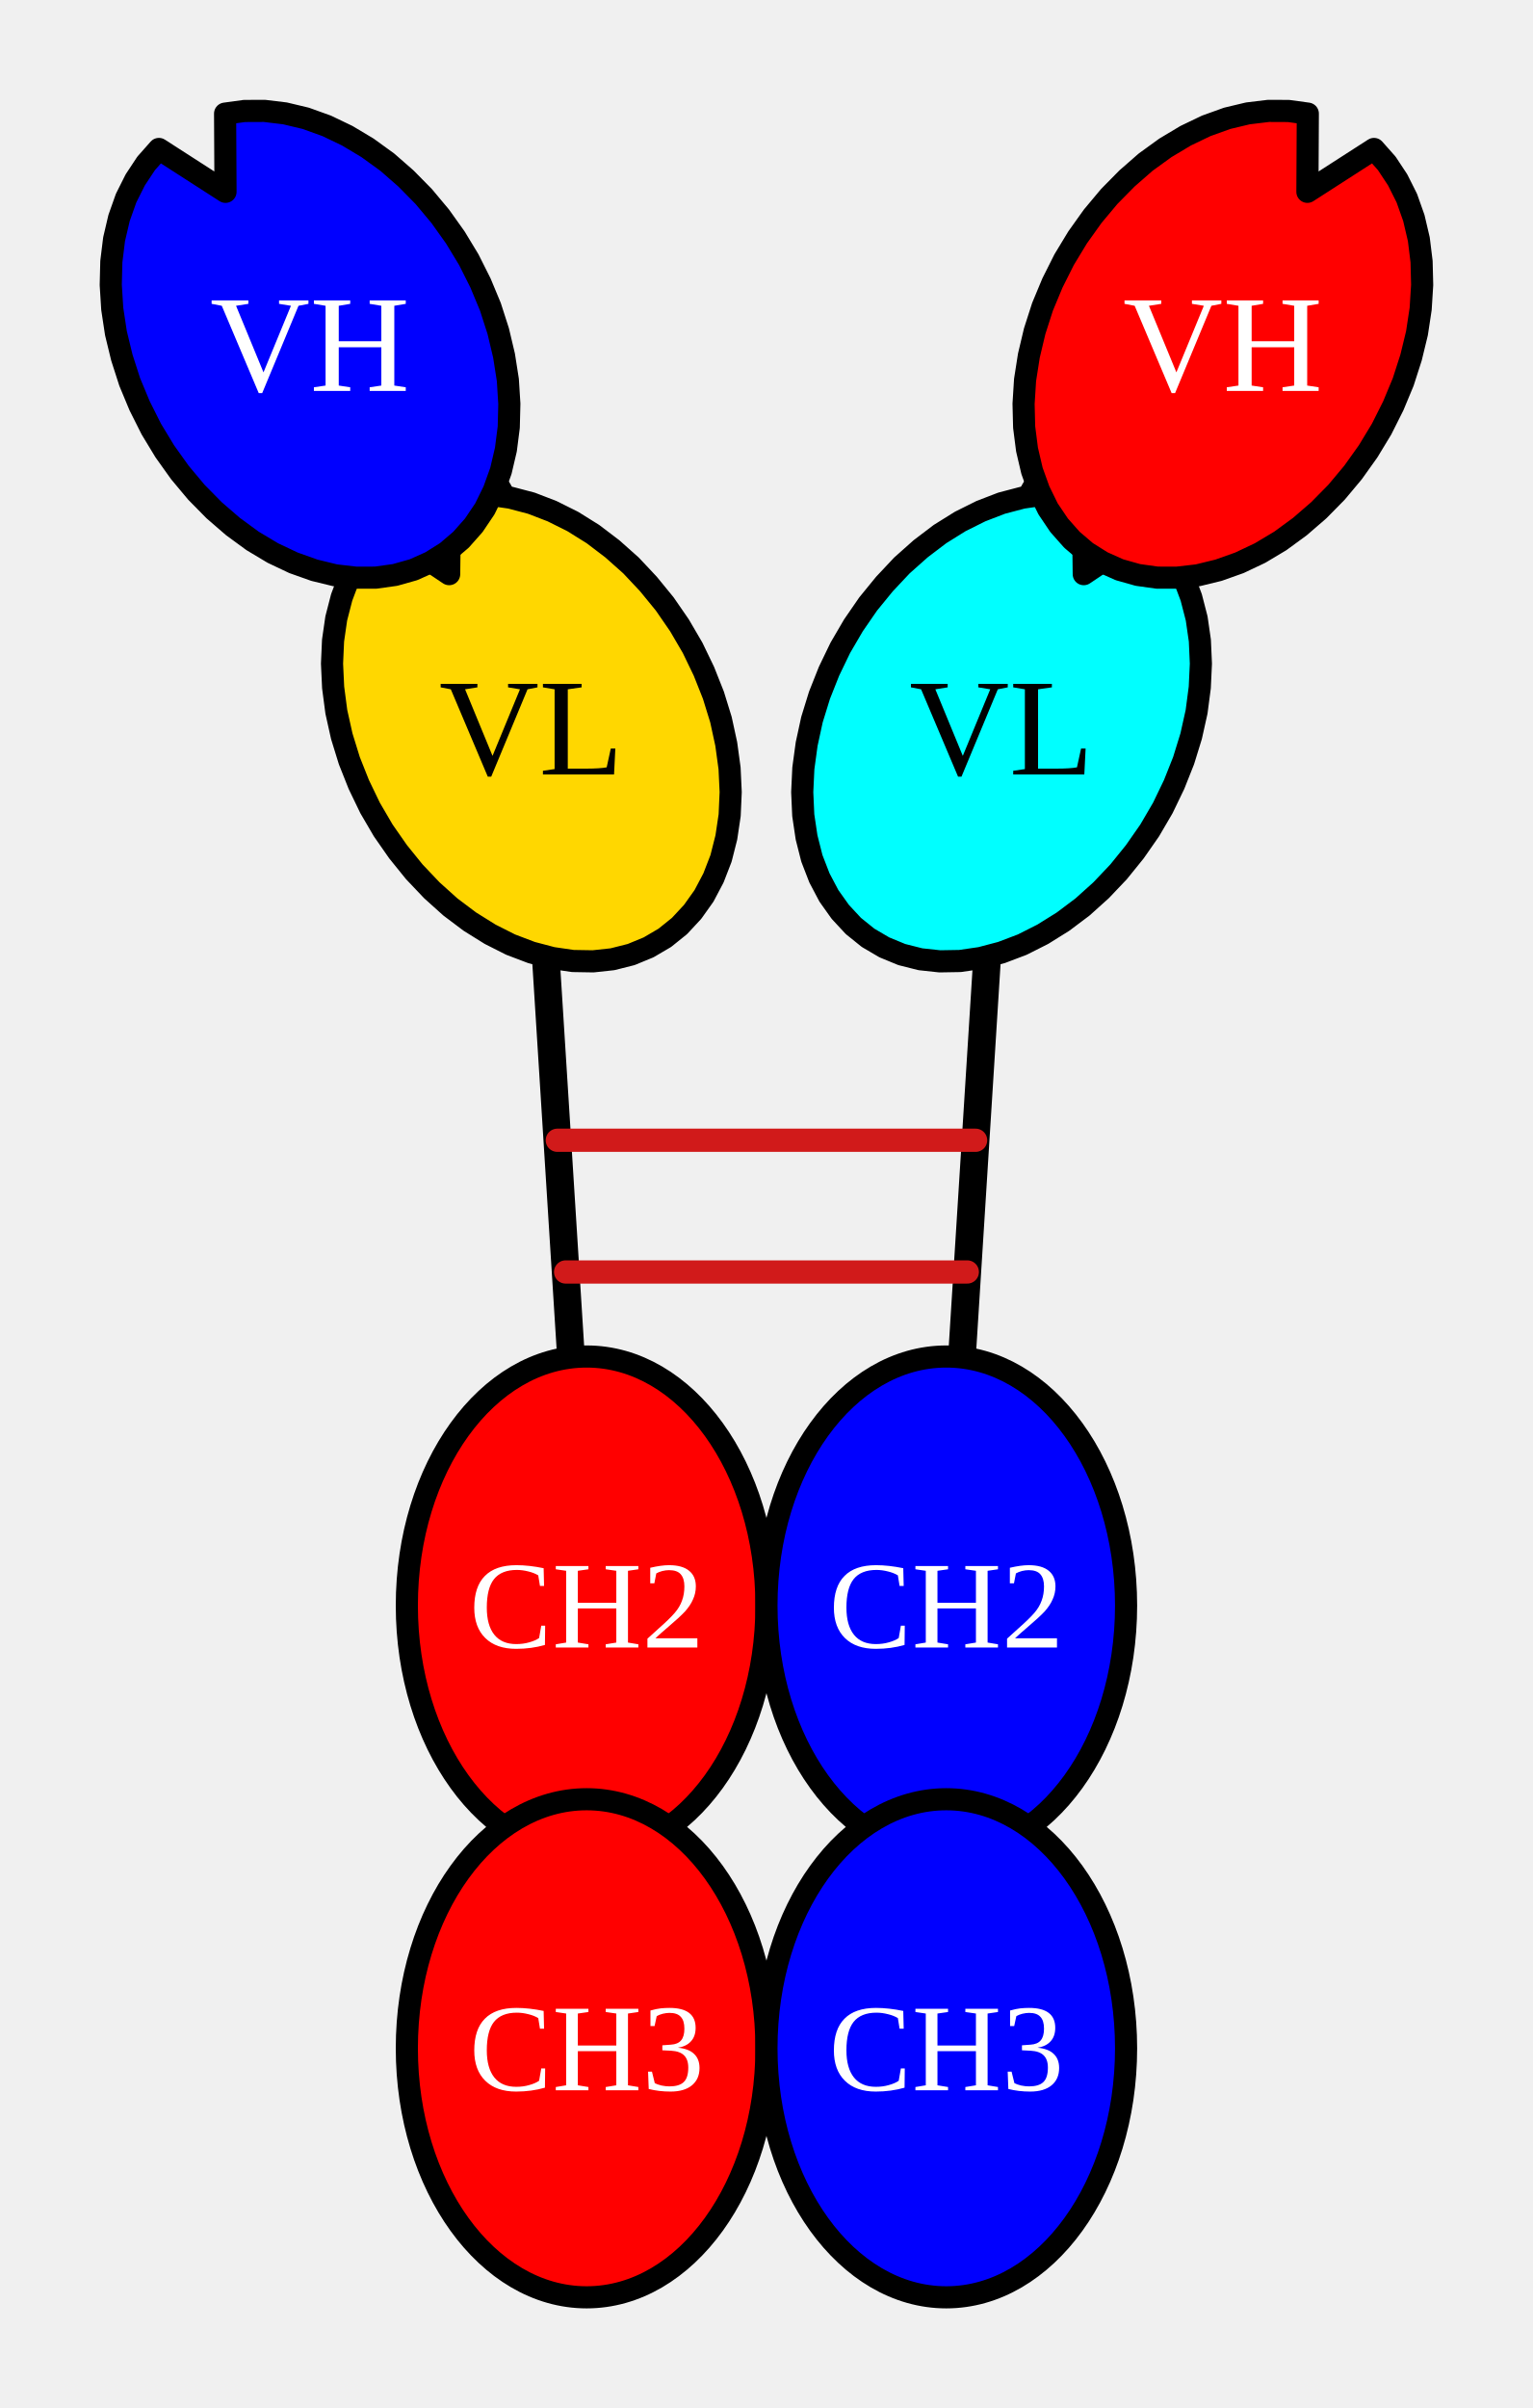
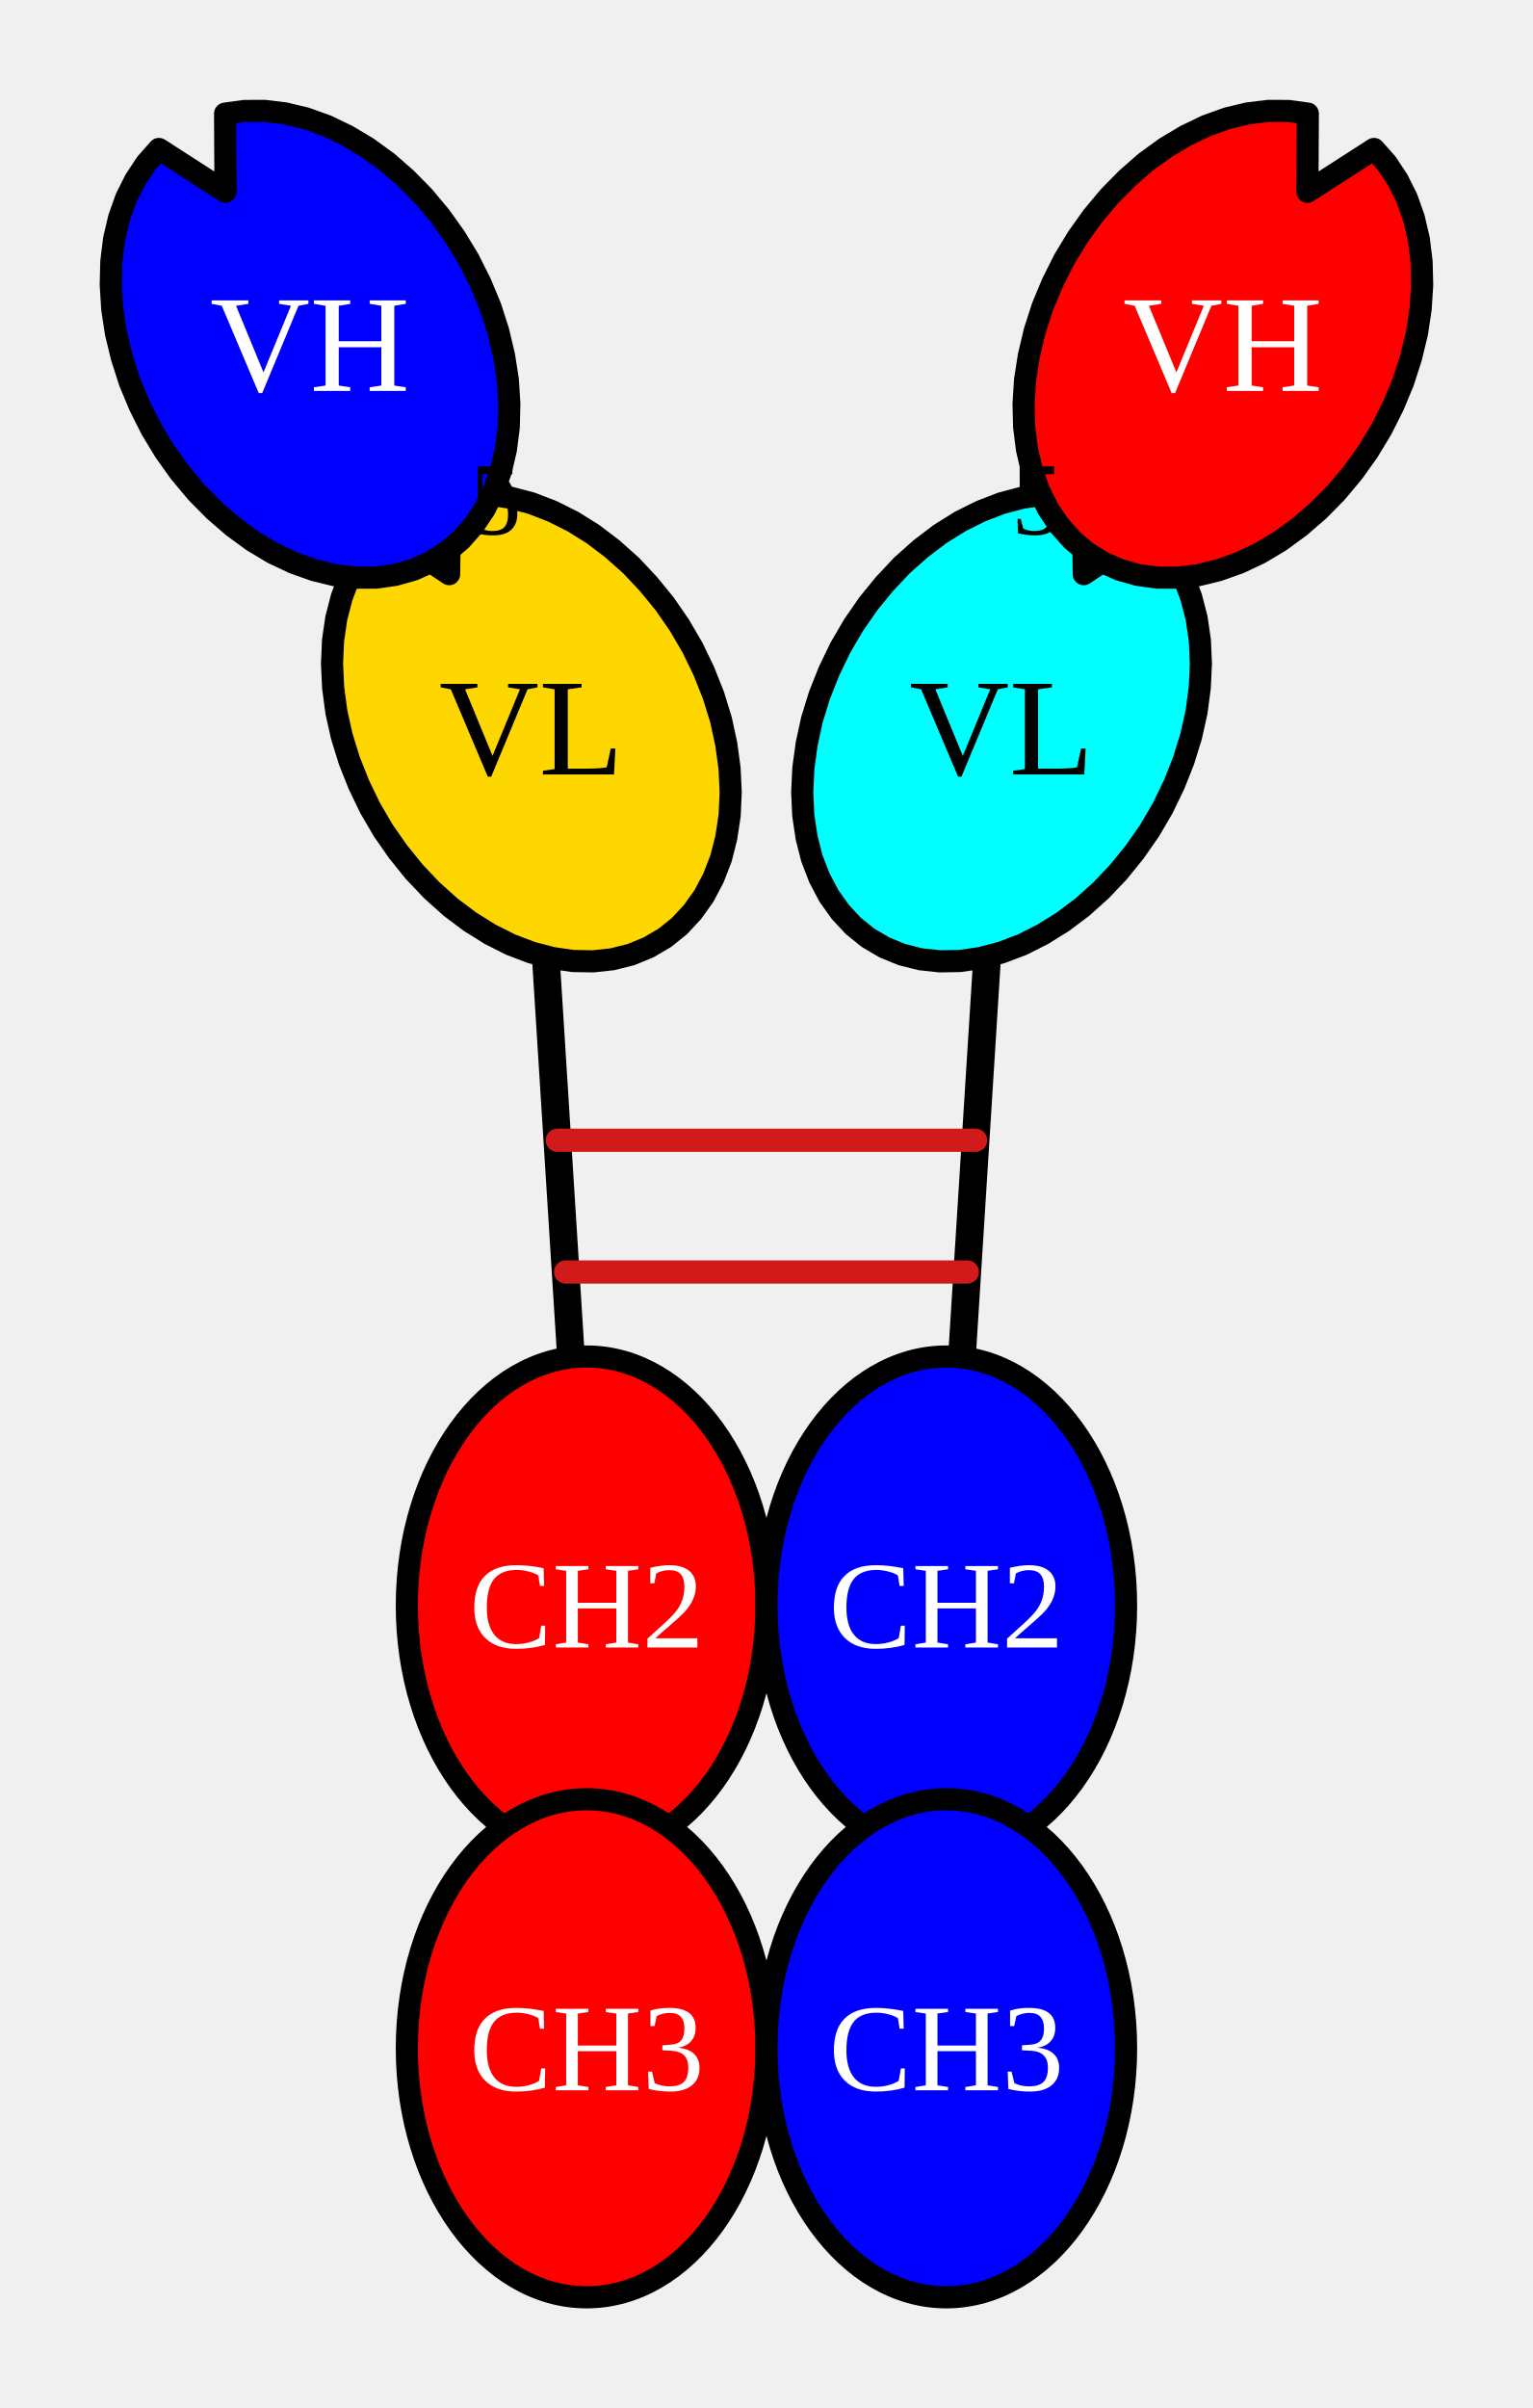
<svg xmlns="http://www.w3.org/2000/svg" width="166.24" height="261.07" viewBox="0 0 166.24 261.07">
  <g transform="translate(83.12,123.07) scale(1.5)">
    <line x1="-17" y1="-29.44" x2="-13" y2="34" stroke="#000000" stroke-width="2" stroke-linecap="round" />
    <line x1="17" y1="-29.44" x2="13" y2="34" stroke="#000000" stroke-width="2" stroke-linecap="round" />
    <path d="M -24 -41.57 C -13.64 -41.49 -20.89 -54.05 -26 -45.03" fill="none" stroke="#000000" stroke-width="1.6" stroke-linecap="round" />
    <path d="M 24 -41.57 C 13.64 -41.49 20.89 -54.05 26 -45.03" fill="none" stroke="#000000" stroke-width="1.6" stroke-linecap="round" />
    <line x1="-15.12" y1="0.37" x2="15.12" y2="0.37" stroke="#D11A1A" stroke-width="1.68" stroke-linecap="round" />
    <line x1="-14.52" y1="9.89" x2="14.52" y2="9.89" stroke="#D11A1A" stroke-width="1.68" stroke-linecap="round" />
    <g transform="translate(-13,34) rotate(0)">
      <ellipse rx="13" ry="18" fill="#FF0000" stroke="#000000" stroke-width="1.6" />
      <text x="0" y="0" font-size="9" font-family="'Times New Roman', Times, serif" fill="#FFFFFF" text-anchor="middle" dominant-baseline="central" transform="rotate(0 0 0)">CH2</text>
    </g>
    <g transform="translate(13,34) rotate(0)">
      <ellipse rx="13" ry="18" fill="#0000FF" stroke="#000000" stroke-width="1.6" />
      <text x="0" y="0" font-size="9" font-family="'Times New Roman', Times, serif" fill="#FFFFFF" text-anchor="middle" dominant-baseline="central" transform="rotate(0 0 0)">CH2</text>
    </g>
    <g transform="translate(-13,66) rotate(0)">
      <ellipse rx="13" ry="18" fill="#FF0000" stroke="#000000" stroke-width="1.6" />
      <text x="0" y="0" font-size="9" font-family="'Times New Roman', Times, serif" fill="#FFFFFF" text-anchor="middle" dominant-baseline="central" transform="rotate(0 0 0)">CH3</text>
    </g>
    <g transform="translate(13,66) rotate(0)">
      <ellipse rx="13" ry="18" fill="#0000FF" stroke="#000000" stroke-width="1.6" />
      <text x="0" y="0" font-size="9" font-family="'Times New Roman', Times, serif" fill="#FFFFFF" text-anchor="middle" dominant-baseline="central" transform="rotate(0 0 0)">CH3</text>
    </g>
    <g transform="translate(-17,-29.44) rotate(-30)">
      <path d="M 3.28 -17.42 L 4.58 -16.85 L 5.83 -16.09 L 7.01 -15.16 L 8.12 -14.06 L 9.13 -12.81 L 10.05 -11.42 L 10.86 -9.9 L 11.54 -8.28 L 12.11 -6.56 L 12.53 -4.77 L 12.83 -2.93 L 12.98 -1.06 L 12.99 0.82 L 12.85 2.7 L 12.58 4.54 L 12.17 6.34 L 11.62 8.06 L 10.95 9.7 L 10.16 11.23 L 9.26 12.64 L 8.25 13.91 L 7.16 15.03 L 5.98 15.98 L 4.74 16.76 L 3.45 17.35 L 2.12 17.76 L 0.77 17.97 L -0.59 17.98 L -1.94 17.8 L -3.28 17.42 L -4.57 16.85 L -5.82 16.1 L -7 15.17 L -8.11 14.07 L -9.13 12.82 L -10.04 11.43 L -10.85 9.91 L -11.54 8.29 L -12.1 6.57 L -12.53 4.78 L -12.82 2.94 L -12.98 1.07 L -12.99 -0.81 L -12.85 -2.69 L -12.58 -4.53 L -12.17 -6.33 L -11.63 -8.05 L -10.95 -9.69 L -10.16 -11.22 L -9.26 -12.63 L -8.26 -13.9 L -7.16 -15.02 L -5.99 -15.98 L -4.75 -16.76 L -3.46 -17.35 L -2.13 -17.76 L 0.41 -12.59 Z" fill="#FFD700" stroke="#000000" stroke-width="1.6" stroke-linejoin="round" />
      <text x="0" y="0" font-size="10" font-family="'Times New Roman', Times, serif" fill="#000000" text-anchor="middle" dominant-baseline="central" transform="rotate(30 0 0)">VL</text>
    </g>
    <g transform="translate(-33,-57.16) rotate(-30)">
      <path d="M 3.02 -17.51 L 4.32 -16.98 L 5.58 -16.26 L 6.78 -15.36 L 7.9 -14.3 L 8.94 -13.07 L 9.87 -11.71 L 10.7 -10.22 L 11.42 -8.61 L 12 -6.91 L 12.46 -5.14 L 12.78 -3.31 L 12.96 -1.44 L 13 0.44 L 12.89 2.32 L 12.65 4.17 L 12.26 5.98 L 11.74 7.72 L 11.1 9.38 L 10.33 10.93 L 9.45 12.37 L 8.46 13.67 L 7.38 14.82 L 6.22 15.8 L 5 16.62 L 3.71 17.25 L 2.39 17.69 L 1.04 17.94 L -0.32 17.99 L -1.67 17.85 L -3.01 17.51 L -4.32 16.98 L -5.57 16.26 L -6.77 15.37 L -7.89 14.3 L -8.93 13.08 L -9.87 11.72 L -10.7 10.23 L -11.41 8.62 L -12 6.92 L -12.46 5.15 L -12.78 3.32 L -12.96 1.45 L -13 -0.43 L -12.89 -2.31 L -12.65 -4.16 L -12.26 -5.97 L -11.75 -7.71 L -11.1 -9.37 L -10.33 -10.92 L -9.45 -12.36 L -8.47 -13.66 L -7.39 -14.81 L -6.23 -15.8 L -5 -16.61 L -3.72 -17.25 L -2.4 -17.69 L 0.22 -12.6 Z" fill="#0000FF" stroke="#000000" stroke-width="1.6" stroke-linejoin="round" />
      <text x="0" y="0" font-size="10" font-family="'Times New Roman', Times, serif" fill="#FFFFFF" text-anchor="middle" dominant-baseline="central" transform="rotate(30 0 0)">VH</text>
    </g>
    <g transform="translate(17,-29.44) rotate(30)">
      <path d="M 2.13 -17.76 L 3.46 -17.35 L 4.75 -16.76 L 5.99 -15.98 L 7.16 -15.02 L 8.26 -13.9 L 9.26 -12.63 L 10.16 -11.22 L 10.95 -9.69 L 11.63 -8.05 L 12.17 -6.33 L 12.58 -4.53 L 12.85 -2.69 L 12.99 -0.81 L 12.98 1.07 L 12.82 2.94 L 12.53 4.78 L 12.1 6.57 L 11.54 8.29 L 10.85 9.91 L 10.04 11.43 L 9.13 12.82 L 8.11 14.07 L 7 15.17 L 5.82 16.1 L 4.57 16.85 L 3.28 17.42 L 1.94 17.8 L 0.59 17.98 L -0.77 17.97 L -2.12 17.76 L -3.45 17.35 L -4.74 16.76 L -5.98 15.98 L -7.16 15.03 L -8.25 13.91 L -9.26 12.64 L -10.16 11.23 L -10.95 9.7 L -11.62 8.06 L -12.17 6.34 L -12.58 4.54 L -12.85 2.7 L -12.99 0.82 L -12.98 -1.06 L -12.83 -2.93 L -12.53 -4.77 L -12.11 -6.56 L -11.54 -8.28 L -10.86 -9.9 L -10.05 -11.42 L -9.13 -12.81 L -8.12 -14.06 L -7.01 -15.16 L -5.83 -16.09 L -4.58 -16.85 L -3.28 -17.42 L -0.41 -12.59 Z" fill="#00FFFF" stroke="#000000" stroke-width="1.6" stroke-linejoin="round" />
      <text x="0" y="0" font-size="10" font-family="'Times New Roman', Times, serif" fill="#000000" text-anchor="middle" dominant-baseline="central" transform="rotate(-30 0 0)">VL</text>
    </g>
    <g transform="translate(33,-57.16) rotate(30)">
      <path d="M 2.4 -17.69 L 3.72 -17.25 L 5 -16.61 L 6.23 -15.8 L 7.39 -14.81 L 8.47 -13.66 L 9.45 -12.36 L 10.33 -10.92 L 11.1 -9.37 L 11.75 -7.71 L 12.26 -5.97 L 12.65 -4.16 L 12.89 -2.31 L 13 -0.43 L 12.96 1.45 L 12.78 3.32 L 12.46 5.15 L 12 6.92 L 11.41 8.62 L 10.7 10.23 L 9.87 11.72 L 8.93 13.08 L 7.89 14.3 L 6.77 15.37 L 5.57 16.26 L 4.32 16.98 L 3.01 17.51 L 1.67 17.85 L 0.32 17.99 L -1.04 17.94 L -2.39 17.69 L -3.71 17.25 L -5 16.62 L -6.22 15.8 L -7.38 14.82 L -8.46 13.67 L -9.45 12.37 L -10.33 10.93 L -11.1 9.38 L -11.74 7.72 L -12.26 5.98 L -12.65 4.17 L -12.89 2.32 L -13 0.44 L -12.96 -1.44 L -12.78 -3.31 L -12.46 -5.14 L -12 -6.91 L -11.42 -8.61 L -10.7 -10.22 L -9.87 -11.71 L -8.94 -13.07 L -7.9 -14.3 L -6.78 -15.36 L -5.58 -16.26 L -4.32 -16.98 L -3.02 -17.51 L -0.22 -12.6 Z" fill="#FF0000" stroke="#000000" stroke-width="1.6" stroke-linejoin="round" />
      <text x="0" y="0" font-size="10" font-family="'Times New Roman', Times, serif" fill="#FFFFFF" text-anchor="middle" dominant-baseline="central" transform="rotate(-30 0 0)">VH</text>
    </g>
+     <text x="-19.59" y="-43.43" font-size="7.5" font-family="'Times New Roman', Times, serif" fill="#000000" text-anchor="middle">5</text>
+     <text x="19.59" y="-43.43" font-size="7.5" font-family="'Times New Roman', Times, serif" fill="#000000" text-anchor="middle">5</text>
  </g>
</svg>
